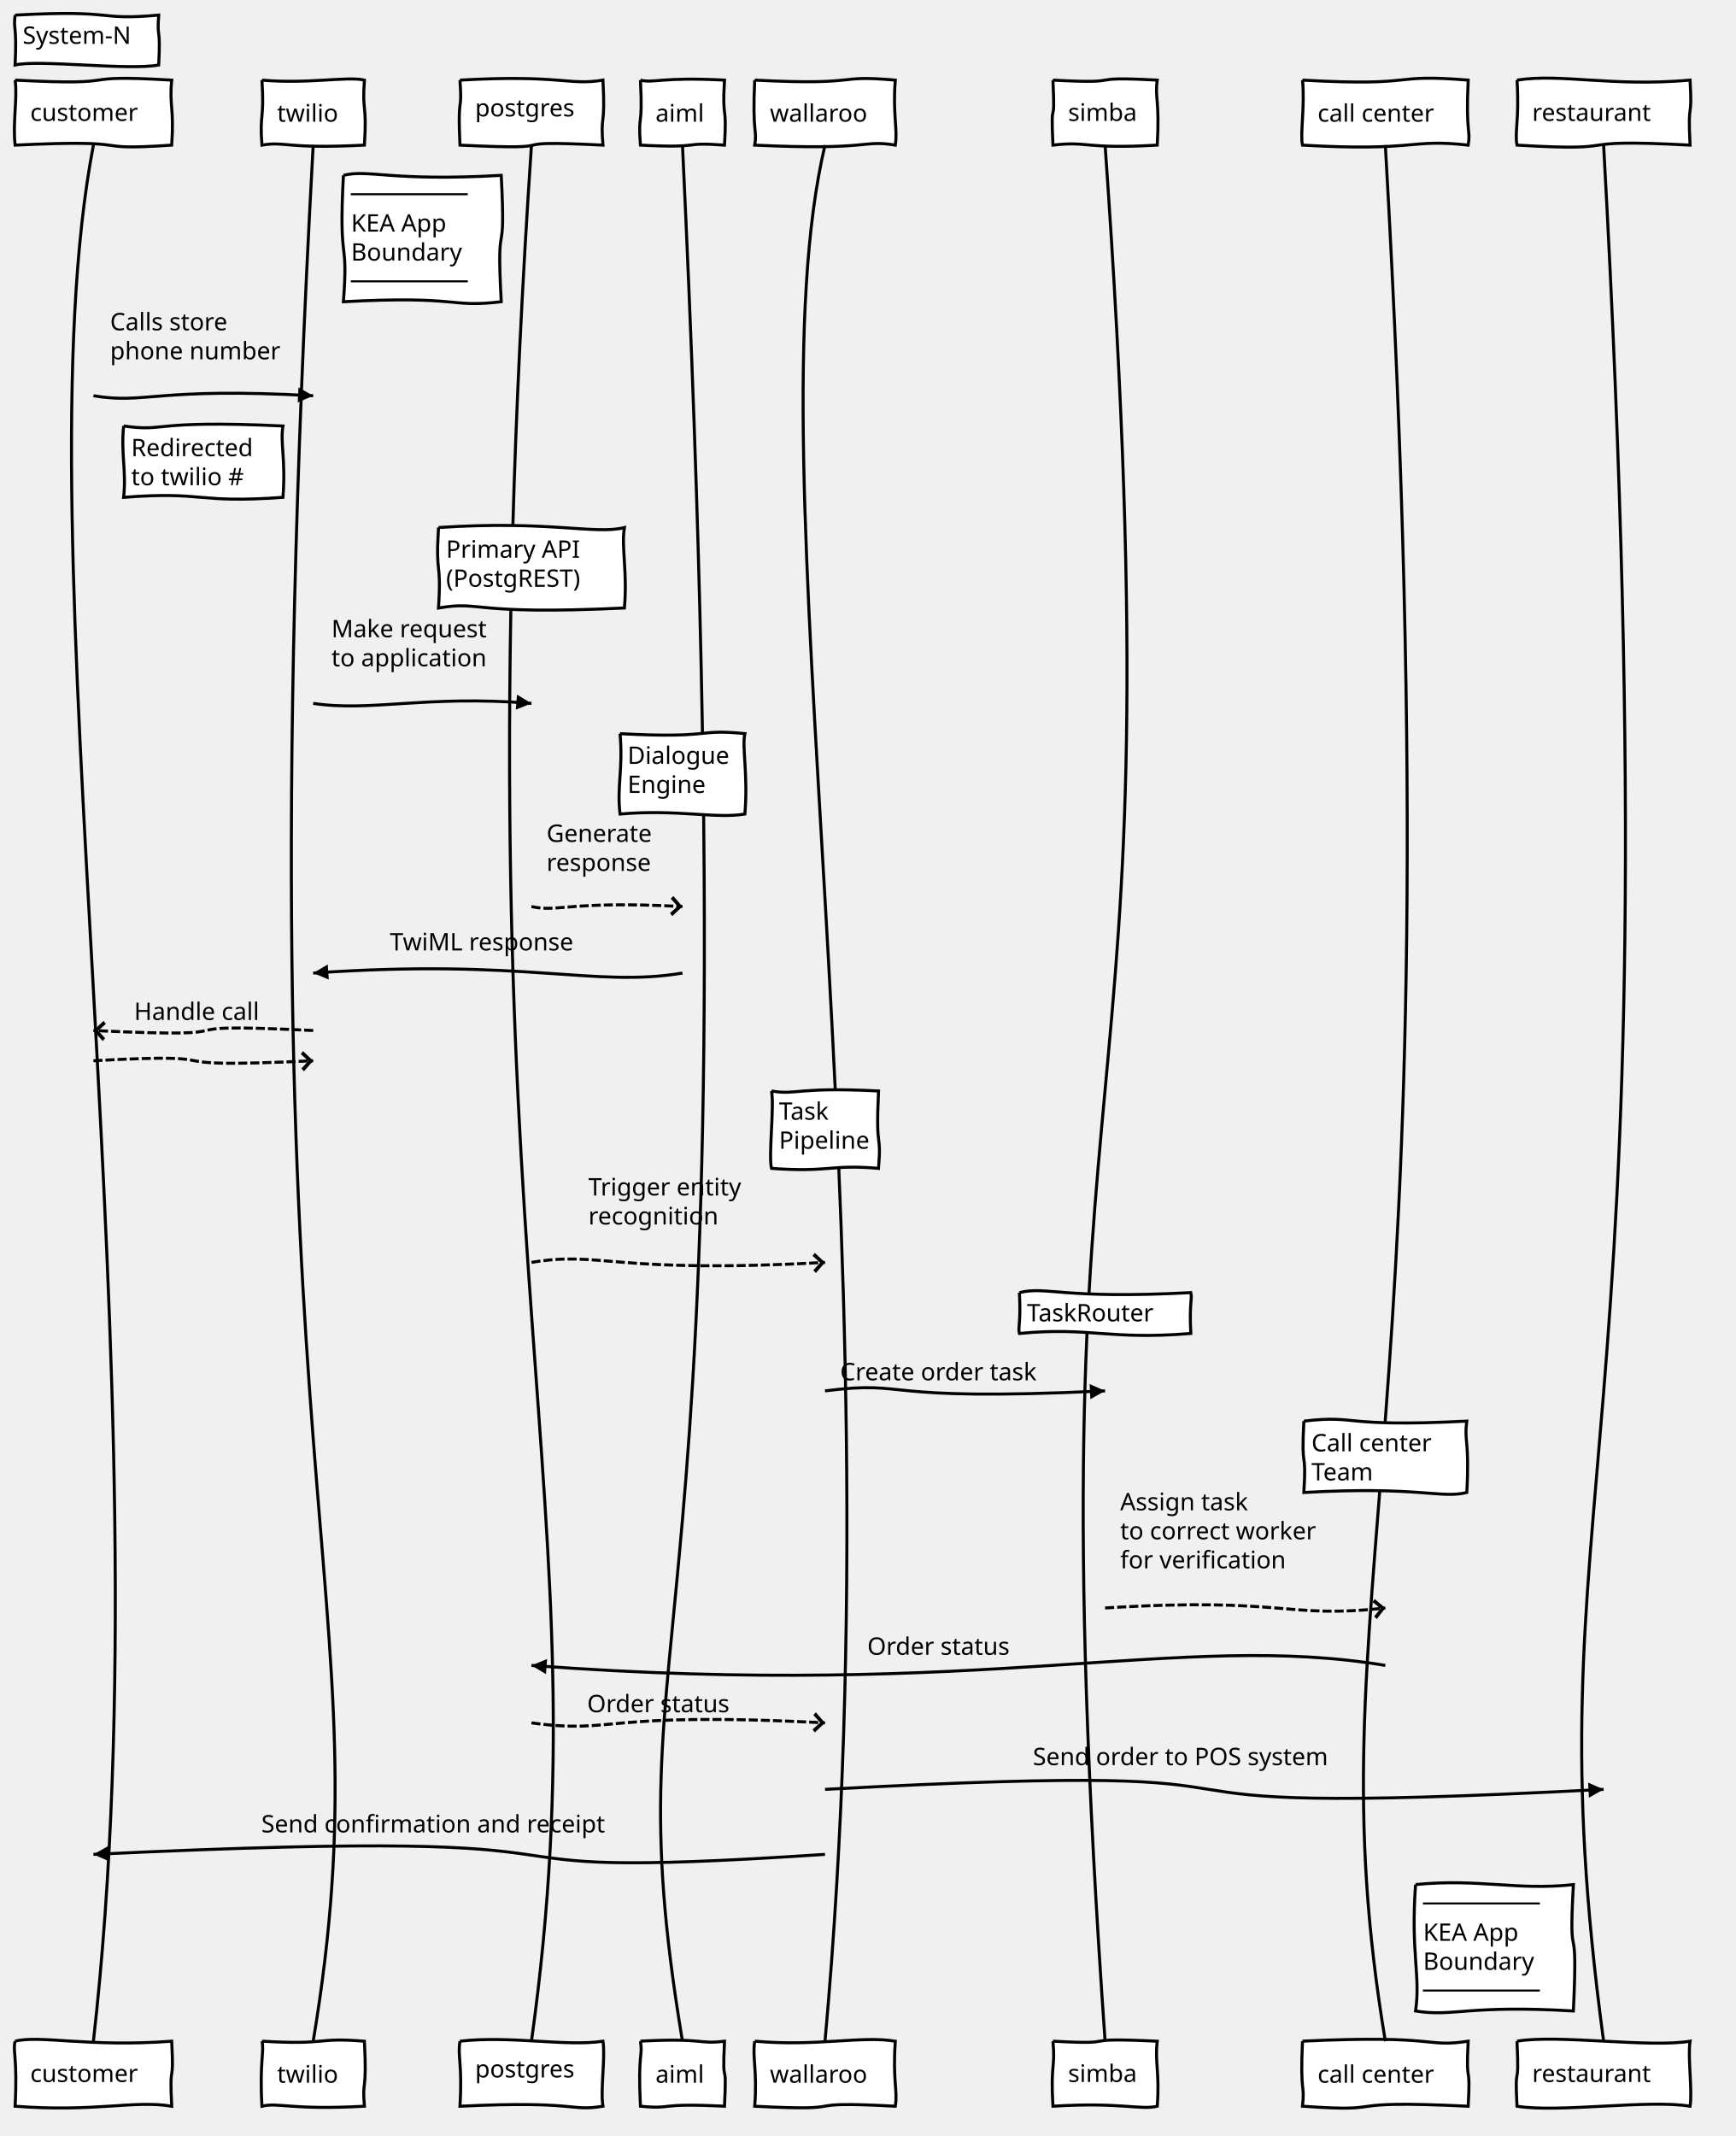
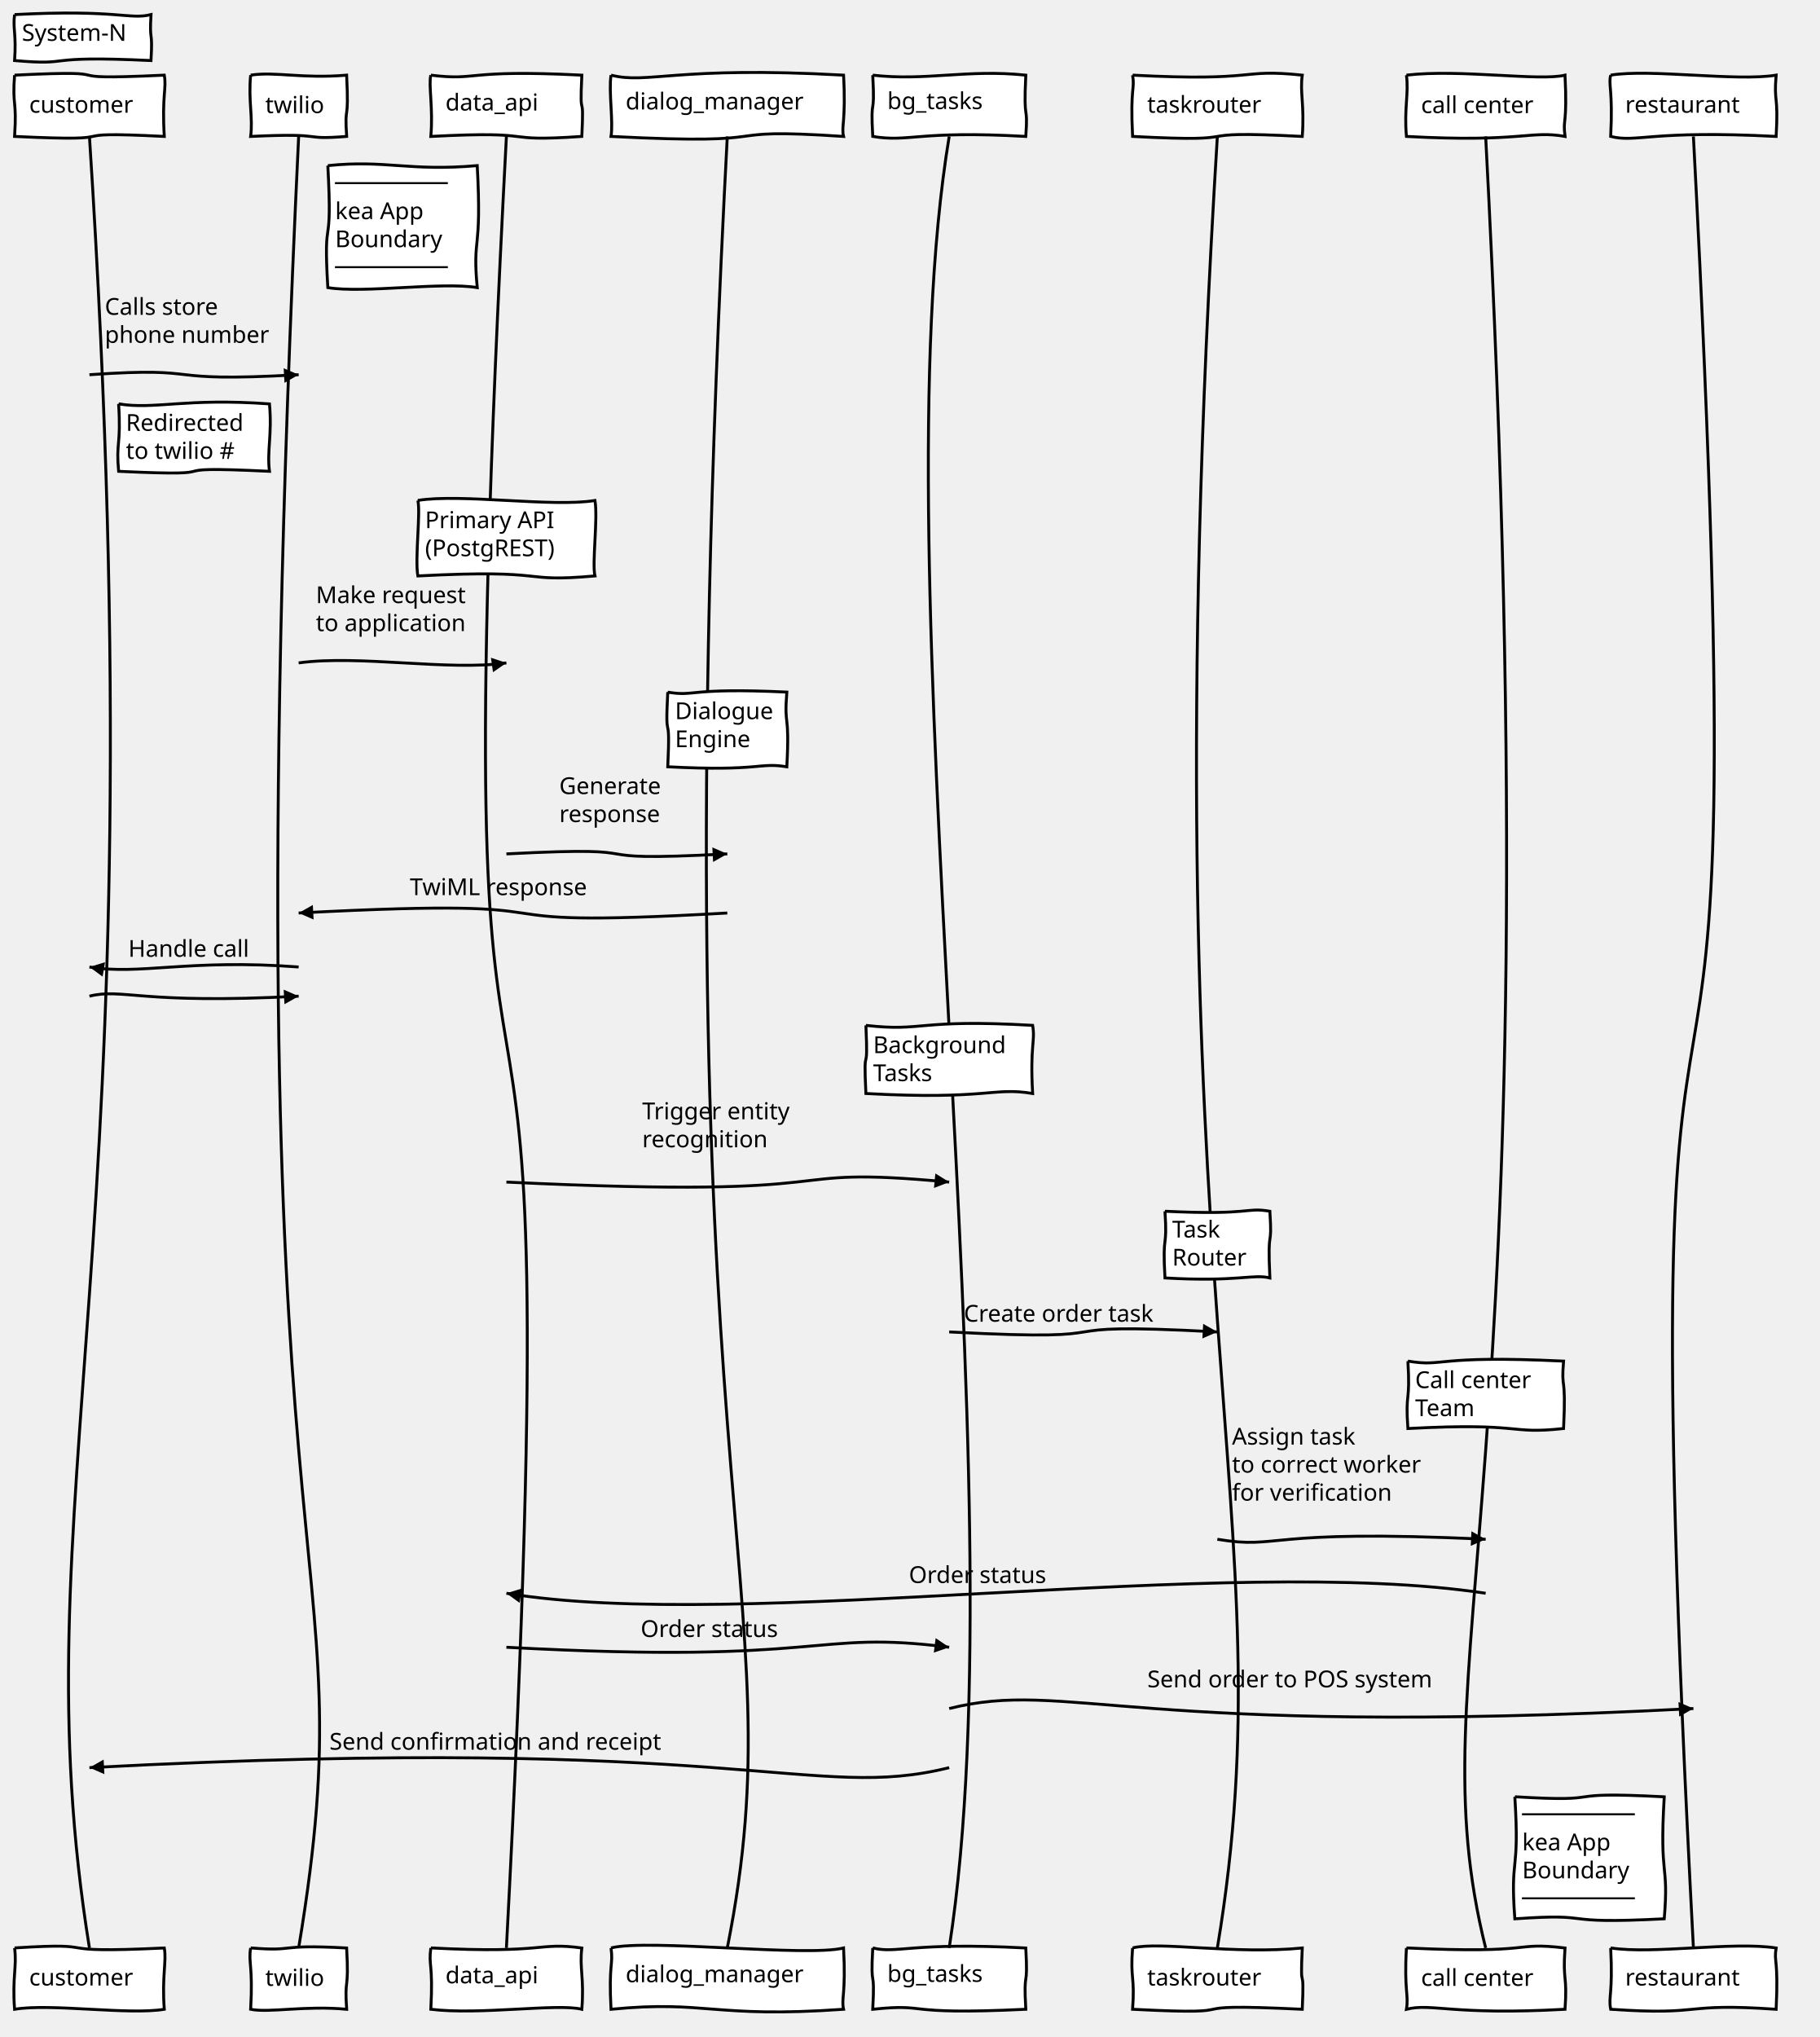
- <svg xmlns="http://www.w3.org/2000/svg" width="1148" height="1413">
-   <source>Title: System-N
+ <svg xmlns="http://www.w3.org/2000/svg" width="1247" height="1396">
+   <source>Title: System-N                                                                                                                                                                                                    
+                                                                                                                                                                                                                    
+ participant customer                                                                                                                                                                                               
+ participant twilio                                                                                                                                                                                                 
+ participant data_api                                                                                                                                                                                               
+ participant dialog_manager                                                                                                                                                                                         
+ participant bg_tasks                                                                                                                                                                                               
+ participant taskrouter                                                                                                                                                                                             
+ participant call center                                                                                                                                                                                            
+ participant restaurant                                                                                                                                                                                             
+                                                                                                                                                                                                                    
+ Note right of twilio: ────────\nkea App\nBoundary\n────────                                                                                                                                                        
+                                                                                                                                                                                                                    
+ customer-&gt;twilio: Calls store\n phone number                                                                                                                                                                       
+ Note right of customer: Redirected\nto twilio #                                                                                                                                                                    
+                                                                                                                                                                                                                    
+ Note over data_api: Primary API\n(PostgREST)                                                                                                                                                                       
+ twilio-&gt;data_api: Make request\nto application                                                                                                                                                                     
+                                                                                                                                                                                                                    
+ Note over dialog_manager: Dialogue\nEngine                                                                                                                                                                         
+ data_api-&gt;dialog_manager: Generate\nresponse                                                                                                                                                                       
+                                                                                                                                                                                                                    
+ dialog_manager-&gt;twilio: TwiML response                                                                                                                                                                             
+ twilio-&gt;customer:Handle call                                                                                                                                                                                       
+ customer-&gt;twilio:                                                                                                                                                                                                  
+                                                                                                                                                                                                                    
+ Note over bg_tasks: Background\nTasks                                                                                                                                                                              
+ data_api-&gt;bg_tasks: Trigger entity\nrecognition                                                                                                                                                                    
+                                                                                                                                                                                                                    
+ Note over taskrouter: Task\nRouter                                                                                                                                                                                 
+ bg_tasks-&gt;taskrouter: Create order task                                                                                                                                                                            
+                                                                                                                                                                                                                    
+ Note over call center: Call center\nTeam                                                                                                                                                                           
+ taskrouter-&gt;call center: Assign task\nto correct worker\nfor verification                                                                                                                                          
+                                                                                                                                                                                                                    
+ call center-&gt;data_api: Order status                                                                                                                                                                                
+ data_api-&gt;bg_tasks: Order status
+ bg_tasks-&gt;restaurant: Send order to POS system
+ bg_tasks-&gt;customer: Send confirmation and receipt

- participant customer
- participant twilio
- participant postgres
- participant aiml
- participant wallaroo
- participant simba
- participant call center
- participant restaurant
- 
- Note right of twilio: ────────\nKEA App\nBoundary\n────────
- 
- customer-&gt;twilio: Calls store\n phone number
- Note right of customer: Redirected\nto twilio #
- 
- Note over postgres: Primary API\n(PostgREST)
- twilio-&gt;postgres: Make request\nto application
- 
- Note over aiml: Dialogue\nEngine
- postgres--&gt;&gt;aiml: Generate\nresponse
- 
- aiml-&gt;twilio: TwiML response
- twilio--&gt;&gt;customer:Handle call
- customer--&gt;&gt;twilio:
- 
- Note over wallaroo: Task\nPipeline
- postgres--&gt;&gt;wallaroo: Trigger entity\nrecognition
- 
- Note over simba: TaskRouter
- wallaroo-&gt;simba: Create order task
- 
- Note over call center: Call center\nTeam
- simba--&gt;&gt;call center: Assign task\nto correct worker\nfor verification
- 
- call center-&gt;postgres: Order status
- postgres--&gt;&gt;wallaroo: Order status
- wallaroo-&gt;restaurant: Send order to POS system
- wallaroo-&gt;customer: Send confirmation and receipt
- 
- Note left of restaurant: ────────\nKEA App\nBoundary\n────────
- 
- 
- # A-&gt;B: Normal line
- # B--&gt;C: Dashed line
- # C-&gt;&gt;D: Open arrow
- # D--&gt;&gt;A: Dashed open arrow</source>
+ Note left of restaurant: ────────\nkea App\nBoundary\n────────
+ </source>
  <defs>
-     <style type="text/css">
-     
-     @font-face {
-       font-family: 'Architects Daughter';
-       font-style: normal;
-       font-weight: 400;
-       src: local('Architects Daughter Regular'), local('ArchitectsDaughter-Regular'), url(http://fonts.gstatic.com/l/font?kit=RXTgOOQ9AAtaVOHxx0IUBJ3EXhB8GVxcFukvVU0W_9E&amp;skey=d34ee9a1a308e98b#ArchitectsDaughter) format('svg');
-       unicode-range: U+0000-00FF, U+0131, U+0152-0153, U+02BB-02BC, U+02C6, U+02DA, U+02DC, U+2000-206F, U+2074, U+20AC, U+2122, U+2212, U+2215;
-     }
-     
-   </style>
    <marker viewBox="0 0 5 5" markerWidth="5" markerHeight="5" orient="auto" refX="5" refY="2.5" id="markerArrowBlock">
      <path d="M 0 0 L 5 2.5 L 0 5 z" />
    </marker>
    <marker viewBox="0 0 9.6 16" markerWidth="4" markerHeight="16" orient="auto" refX="9.6" refY="8" id="markerArrowOpen">
      <path d="M 9.6,8 1.92,16 0,13.7 5.76,8 0,2.286 1.92,0 9.6,8 z" />
    </marker>
  </defs>
  <g class="title">
-     <path d="M10,10C79.1,6.2 62.4,13.8 105.0,10.0C103.7,27.5 106.4,15.3 105.0,43.0C84.9,46.8 25.2,39.2 10.0,43.0C11.3,15.3 8.7,20.6 10.0,10.0" stroke="#000000" fill="#ffffff" style="stroke-width: 2;" />
-     <text x="17" y="29" style="font-size: 16px; font-family: 'Architects Daughter';">
+     <path d="M10,10C81.1,6.3 88.6,13.7 103.5,10.0C102.3,30.2 104.8,18.7 103.5,41.5C25.0,37.8 52.6,45.2 10.0,41.5C11.3,23.1 8.7,19.8 10.0,10.0" stroke="#000000" fill="#ffffff" style="stroke-width: 2;" />
+     <text x="16" y="28" style="font-size: 16px; font-family: danielbd;">
      <tspan x="15">System-N</tspan>
    </text>
  </g>
  <g class="actor">
-     <path d="M10,53C88.7,57.1 43.6,48.9 113.6,53.0C111.9,70.2 115.3,70.8 113.6,96.0C53.7,100.1 97.0,91.9 10.0,96.0C8.3,80.5 11.7,65.2 10.0,53.0" stroke="#000000" fill="#ffffff" style="stroke-width: 2;" />
-     <text x="21" y="80" style="font-size: 16px; font-family: 'Architects Daughter';">
+     <path d="M10,51.5C94.3,47.4 26.4,55.6 112.6,51.5C114.3,60.9 110.9,64.9 112.6,93.5C32.3,89.4 96.2,97.6 10.0,93.5C11.7,67.6 8.3,73.2 10.0,51.5" stroke="#000000" fill="#ffffff" style="stroke-width: 2;" />
+     <text x="20.5" y="77.25" style="font-size: 16px; font-family: danielbd;">
      <tspan x="20">customer</tspan>
    </text>
  </g>
  <g class="actor">
-     <path d="M10,1350.266C26.6,1346.1 58.4,1354.4 113.6,1350.3C115.3,1382.9 111.9,1360.6 113.6,1393.3C88.7,1389.1 63.0,1397.4 10.0,1393.3C11.7,1360.6 8.3,1357.1 10.0,1350.3" stroke="#000000" fill="#ffffff" style="stroke-width: 2;" />
-     <text x="21" y="1377.266" style="font-size: 16px; font-family: 'Architects Daughter';">
+     <path d="M10,1334.953C76.4,1330.8 26.4,1339.1 112.6,1335.0C114.3,1343.8 110.9,1354.5 112.6,1377.0C88.0,1381.1 34.6,1372.8 10.0,1377.0C8.3,1355.3 11.7,1347.9 10.0,1335.0" stroke="#000000" fill="#ffffff" style="stroke-width: 2;" />
+     <text x="20.5" y="1360.703" style="font-size: 16px; font-family: danielbd;">
      <tspan x="20">customer</tspan>
    </text>
  </g>
-   <path d="M61.8,96.0C11.6,358.0 112.0,906.7 61.8,1350.3" stroke="#000000" fill="none" style="stroke-width: 2;" />
-   <g class="actor">
-     <path d="M173.328,53C203.9,55.7 230.3,50.3 241.1,53.0C239.4,74.9 242.9,66.9 241.1,96.0C187.7,98.7 189.6,93.3 173.3,96.0C171.6,74.7 175.0,79.8 173.3,53.0" stroke="#000000" fill="#ffffff" style="stroke-width: 2;" />
-     <text x="185.328" y="80.5" style="font-size: 16px; font-family: 'Architects Daughter';">
-       <tspan x="183.328">twilio</tspan>
-     </text>
-   </g>
-   <g class="actor">
-     <path d="M173.328,1350.266C217.9,1353.0 208.0,1347.6 241.1,1350.3C242.9,1386.4 239.4,1374.6 241.1,1393.3C192.6,1396.0 184.2,1390.6 173.3,1393.3C171.6,1363.7 175.0,1357.1 173.3,1350.3" stroke="#000000" fill="#ffffff" style="stroke-width: 2;" />
-     <text x="185.328" y="1377.766" style="font-size: 16px; font-family: 'Architects Daughter';">
-       <tspan x="183.328">twilio</tspan>
-     </text>
-   </g>
-   <path d="M207.2,96.0C157.1,1007.4 257.4,1049.2 207.2,1350.3" stroke="#000000" fill="none" style="stroke-width: 2;" />
-   <g class="actor">
-     <path d="M304.297,53C371.5,49.2 376.2,56.8 398.9,53.0C400.6,85.7 397.1,74.4 398.9,96.0C322.2,92.2 383.7,99.8 304.3,96.0C302.6,59.9 306.0,76.8 304.3,53.0" stroke="#000000" fill="#ffffff" style="stroke-width: 2;" />
-     <text x="315.297" y="77" style="font-size: 16px; font-family: 'Architects Daughter';">
-       <tspan x="314.297">postgres</tspan>
-     </text>
-   </g>
-   <g class="actor">
-     <path d="M304.297,1350.266C338.2,1346.5 374.6,1354.0 398.9,1350.3C400.6,1360.6 397.1,1382.9 398.9,1393.3C376.2,1397.0 383.7,1389.5 304.3,1393.3C306.0,1364.5 302.6,1360.6 304.3,1350.3" stroke="#000000" fill="#ffffff" style="stroke-width: 2;" />
-     <text x="315.297" y="1374.266" style="font-size: 16px; font-family: 'Architects Daughter';">
-       <tspan x="314.297">postgres</tspan>
-     </text>
-   </g>
-   <path d="M351.6,96.0C301.4,843.3 401.7,990.9 351.6,1350.3" stroke="#000000" fill="none" style="stroke-width: 2;" />
-   <g class="actor">
-     <path d="M423.656,53C432.6,55.2 437.3,50.8 479.3,53.0C477.6,81.1 481.1,67.0 479.3,96.0C449.4,93.8 466.9,98.2 423.7,96.0C421.9,73.5 425.4,87.0 423.7,53.0" stroke="#000000" fill="#ffffff" style="stroke-width: 2;" />
-     <text x="434.656" y="80.5" style="font-size: 16px; font-family: 'Architects Daughter';">
-       <tspan x="433.656">aiml</tspan>
-     </text>
-   </g>
-   <g class="actor">
-     <path d="M423.656,1350.266C467.0,1348.0 461.4,1352.5 479.3,1350.3C477.6,1385.8 481.1,1357.1 479.3,1393.3C432.6,1391.0 446.8,1395.5 423.7,1393.3C421.9,1357.1 425.4,1360.6 423.7,1350.3" stroke="#000000" fill="#ffffff" style="stroke-width: 2;" />
-     <text x="434.656" y="1377.766" style="font-size: 16px; font-family: 'Architects Daughter';">
-       <tspan x="433.656">aiml</tspan>
-     </text>
-   </g>
-   <path d="M451.5,96.0C501.7,1149.6 401.3,1049.2 451.5,1350.3" stroke="#000000" fill="none" style="stroke-width: 2;" />
-   <g class="actor">
-     <path d="M499.344,53C572.1,56.7 550.5,49.3 592.3,53.0C590.5,75.5 594.0,85.7 592.3,96.0C569.9,92.3 577.4,99.7 499.3,96.0C501.1,85.7 497.6,89.1 499.3,53.0" stroke="#000000" fill="#ffffff" style="stroke-width: 2;" />
-     <text x="510.344" y="80.5" style="font-size: 16px; font-family: 'Architects Daughter';">
-       <tspan x="509.344">wallaroo</tspan>
-     </text>
-   </g>
-   <g class="actor">
-     <path d="M499.344,1350.266C540.2,1354.0 570.0,1346.5 592.3,1350.3C590.5,1376.9 594.0,1382.9 592.3,1393.3C521.6,1389.5 570.0,1397.0 499.3,1393.3C501.1,1369.9 497.6,1360.6 499.3,1350.3" stroke="#000000" fill="#ffffff" style="stroke-width: 2;" />
-     <text x="510.344" y="1377.766" style="font-size: 16px; font-family: 'Architects Daughter';">
-       <tspan x="509.344">wallaroo</tspan>
-     </text>
-   </g>
-   <path d="M545.8,96.0C495.6,308.6 596.0,794.9 545.8,1350.3" stroke="#000000" fill="none" style="stroke-width: 2;" />
-   <g class="actor">
-     <path d="M696.609,53C749.0,55.8 713.2,50.2 765.6,53.0C763.9,64.8 767.3,66.0 765.6,96.0C716.4,98.8 720.7,93.2 696.6,96.0C694.9,59.9 698.3,89.1 696.6,53.0" stroke="#000000" fill="#ffffff" style="stroke-width: 2;" />
-     <text x="707.609" y="80" style="font-size: 16px; font-family: 'Architects Daughter';">
-       <tspan x="706.609">simba</tspan>
-     </text>
-   </g>
-   <g class="actor">
-     <path d="M696.609,1350.266C745.6,1353.0 707.6,1347.5 765.6,1350.3C763.9,1363.9 767.3,1371.2 765.6,1393.3C754.6,1396.0 741.6,1390.5 696.6,1393.3C694.9,1364.3 698.3,1368.5 696.6,1350.3" stroke="#000000" fill="#ffffff" style="stroke-width: 2;" />
-     <text x="707.609" y="1377.266" style="font-size: 16px; font-family: 'Architects Daughter';">
-       <tspan x="706.609">simba</tspan>
-     </text>
-   </g>
-   <path d="M731.1,96.0C781.3,804.2 680.9,636.4 731.1,1350.3" stroke="#000000" fill="none" style="stroke-width: 2;" />
-   <g class="actor">
-     <path d="M861.68,53C941.5,57.4 916.8,48.6 971.3,53.0C969.6,89.1 973.1,85.7 971.3,96.0C932.2,91.6 937.6,100.4 861.7,96.0C860.0,89.1 863.4,70.1 861.7,53.0" stroke="#000000" fill="#ffffff" style="stroke-width: 2;" />
-     <text x="872.68" y="80.5" style="font-size: 16px; font-family: 'Architects Daughter';">
-       <tspan x="871.68">call center</tspan>
-     </text>
-   </g>
-   <g class="actor">
-     <path d="M861.68,1350.266C953.8,1345.9 941.9,1354.7 971.3,1350.3C969.6,1382.9 973.1,1361.5 971.3,1393.3C879.2,1388.9 924.1,1397.7 861.7,1393.3C863.4,1377.9 860.0,1386.4 861.7,1350.3" stroke="#000000" fill="#ffffff" style="stroke-width: 2;" />
-     <text x="872.68" y="1377.766" style="font-size: 16px; font-family: 'Architects Daughter';">
-       <tspan x="871.68">call center</tspan>
-     </text>
-   </g>
-   <path d="M916.5,96.0C966.7,972.8 866.3,1049.2 916.5,1350.3" stroke="#000000" fill="none" style="stroke-width: 2;" />
-   <g class="actor">
-     <path d="M1003.617,53C1032.9,48.4 1065.9,57.6 1118.1,53.0C1119.8,82.1 1116.4,63.3 1118.1,96.0C1031.1,91.4 1082.0,100.6 1003.6,96.0C1001.9,87.3 1005.3,78.8 1003.6,53.0" stroke="#000000" fill="#ffffff" style="stroke-width: 2;" />
-     <text x="1014.617" y="80" style="font-size: 16px; font-family: 'Architects Daughter';">
-       <tspan x="1013.617">restaurant</tspan>
-     </text>
-   </g>
-   <g class="actor">
-     <path d="M1003.617,1350.266C1031.1,1345.7 1090.6,1354.8 1118.1,1350.3C1116.4,1360.6 1119.8,1382.9 1118.1,1393.3C1090.6,1388.7 1031.1,1397.8 1003.6,1393.3C1001.9,1360.5 1005.3,1386.4 1003.6,1350.3" stroke="#000000" fill="#ffffff" style="stroke-width: 2;" />
-     <text x="1014.617" y="1377.266" style="font-size: 16px; font-family: 'Architects Daughter';">
-       <tspan x="1013.617">restaurant</tspan>
-     </text>
-   </g>
-   <path d="M1060.9,96.0C1111.0,998.0 1010.7,977.7 1060.9,1350.3" stroke="#000000" fill="none" style="stroke-width: 2;" />
-   <g class="note">
-     <path d="M227.234,116C243.9,111.8 258.4,120.2 331.6,116.0C334.9,179.5 328.2,136.1 331.6,199.6C296.3,203.8 305.8,195.4 227.2,199.6C230.6,154.7 223.9,178.2 227.2,116.0" stroke="#000000" fill="#ffffff" style="stroke-width: 2;" />
-     <text x="234.234" y="134" style="font-size: 16px; font-family: 'Architects Daughter';">
-       <tspan x="232.234">────────</tspan>
-       <tspan dy="1.2em" x="232.234">KEA App</tspan>
-       <tspan dy="1.2em" x="232.234">Boundary</tspan>
-       <tspan dy="1.2em" x="232.234">────────</tspan>
-     </text>
-   </g>
-   <g class="signal">
-     <text x="73.828" y="218.5" style="font-size: 16px; font-family: 'Architects Daughter';">
-       <tspan x="72.828">Calls store</tspan>
-       <tspan dy="1.2em" x="72.828">phone number</tspan>
-     </text>
-     <path d="M61.8,261.8C96.7,267.6 102.8,256.0 207.2,261.8" stroke="#000000" fill="none" style="stroke-width: 2; marker-end: url(&quot;#markerArrowBlock&quot;);" />
-   </g>
-   <g class="note">
-     <path d="M81.797,281.781C110.5,286.0 98.7,277.6 187.2,281.8C185.3,293.1 189.1,303.3 187.2,329.0C128.9,333.2 136.2,324.8 81.8,329.0C83.7,311.4 79.9,300.0 81.8,281.8" stroke="#000000" fill="#ffffff" style="stroke-width: 2;" />
-     <text x="88.797" y="301.781" style="font-size: 16px; font-family: 'Architects Daughter';">
-       <tspan x="86.797">Redirected</tspan>
-       <tspan dy="1.2em" x="86.797">to twilio #</tspan>
-     </text>
-   </g>
-   <g class="note">
-     <path d="M290.102,348.969C364.0,344.1 393.4,353.9 413.1,349.0C410.9,361.7 415.2,377.8 413.1,402.2C309.8,407.1 319.6,397.2 290.1,402.2C292.2,369.1 288.0,382.9 290.1,349.0" stroke="#000000" fill="#ffffff" style="stroke-width: 2;" />
-     <text x="296.102" y="368.969" style="font-size: 16px; font-family: 'Architects Daughter';">
-       <tspan x="295.102">Primary API</tspan>
-       <tspan dy="1.2em" x="295.102">(PostgREST)</tspan>
-     </text>
-   </g>
-   <g class="signal">
-     <text x="221.273" y="421.562" style="font-size: 16px; font-family: 'Architects Daughter';">
-       <tspan x="219.273">Make request</tspan>
-       <tspan dy="1.2em" x="219.273">to application</tspan>
-     </text>
-     <path d="M207.2,465.3C245.8,471.1 281.8,459.6 351.6,465.3" stroke="#000000" fill="none" style="stroke-width: 2; marker-end: url(&quot;#markerArrowBlock&quot;);" />
-   </g>
-   <g class="note">
-     <path d="M410.164,485.344C473.0,488.7 459.7,482.0 492.8,485.3C490.7,493.9 495.0,512.1 492.8,538.5C473.5,541.8 448.1,535.2 410.2,538.5C408.0,520.1 412.3,509.0 410.2,485.3" stroke="#000000" fill="#ffffff" style="stroke-width: 2;" />
-     <text x="416.164" y="505.344" style="font-size: 16px; font-family: 'Architects Daughter';">
-       <tspan x="415.164">Dialogue</tspan>
-       <tspan dy="1.2em" x="415.164">Engine</tspan>
-     </text>
-   </g>
-   <g class="signal">
-     <text x="362.578" y="556.938" style="font-size: 16px; font-family: 'Architects Daughter';">
-       <tspan x="361.578">Generate</tspan>
-       <tspan dy="1.2em" x="361.578">response</tspan>
-     </text>
-     <path d="M351.6,599.7C369.6,603.7 375.6,595.7 451.5,599.7" stroke="#000000" fill="none" style="stroke-width: 2; stroke-dasharray: 6, 2; marker-end: url(&quot;#markerArrowOpen&quot;);" />
-   </g>
-   <g class="signal">
-     <text x="258.914" y="628.719" style="font-size: 16px; font-family: 'Architects Daughter';">
-       <tspan x="257.914">TwiML response</tspan>
-     </text>
-     <path d="M451.5,643.7C392.9,653.5 348.0,633.9 207.2,643.7" stroke="#000000" fill="none" style="stroke-width: 2; marker-end: url(&quot;#markerArrowBlock&quot;);" />
-   </g>
-   <g class="signal">
-     <text x="89.711" y="674.719" style="font-size: 16px; font-family: 'Architects Daughter';">
-       <tspan x="88.711">Handle call</tspan>
-     </text>
-     <path d="M207.2,681.7C89.7,675.9 184.0,687.5 61.8,681.7" stroke="#000000" fill="none" style="stroke-width: 2; stroke-dasharray: 6, 2; marker-end: url(&quot;#markerArrowOpen&quot;);" />
-   </g>
-   <g class="signal">
-     <text x="134.516" y="706.719" style="font-size: 16px; font-family: 'Architects Daughter';">
-       <tspan x="134.516" />
-     </text>
-     <path d="M61.8,701.7C168.4,695.9 85.1,707.5 207.2,701.7" stroke="#000000" fill="none" style="stroke-width: 2; stroke-dasharray: 6, 2; marker-end: url(&quot;#markerArrowOpen&quot;);" />
-   </g>
-   <g class="note">
-     <path d="M510.375,721.719C527.4,724.6 526.3,718.9 581.2,721.7C579.2,764.7 583.3,746.8 581.2,772.9C549.1,770.1 549.1,775.7 510.4,772.9C508.3,764.7 512.4,731.9 510.4,721.7" stroke="#000000" fill="#ffffff" style="stroke-width: 2;" />
-     <text x="516.375" y="740.719" style="font-size: 16px; font-family: 'Architects Daughter';">
-       <tspan x="515.375">Task</tspan>
-       <tspan dy="1.2em" x="515.375">Pipeline</tspan>
-     </text>
-   </g>
-   <g class="signal">
-     <text x="390.262" y="790.812" style="font-size: 16px; font-family: 'Architects Daughter';">
-       <tspan x="389.262">Trigger entity</tspan>
-       <tspan dy="1.2em" x="389.262">recognition</tspan>
-     </text>
-     <path d="M351.6,835.1C398.2,827.3 404.0,842.9 545.8,835.1" stroke="#000000" fill="none" style="stroke-width: 2; stroke-dasharray: 6, 2; marker-end: url(&quot;#markerArrowOpen&quot;);" />
-   </g>
-   <g class="note">
-     <path d="M674.398,855.094C692.5,850.6 701.6,859.6 787.8,855.1C788.9,859.4 786.7,861.6 787.8,882.1C733.8,886.6 720.9,877.6 674.4,882.1C673.3,877.8 675.5,875.6 674.4,855.1" stroke="#000000" fill="#ffffff" style="stroke-width: 2;" />
-     <text x="680.398" y="874.094" style="font-size: 16px; font-family: 'Architects Daughter';">
-       <tspan x="679.398">TaskRouter</tspan>
-     </text>
-   </g>
-   <g class="signal">
-     <text x="556.805" y="913.094" style="font-size: 16px; font-family: 'Architects Daughter';">
-       <tspan x="555.805">Create order task</tspan>
-     </text>
-     <path d="M545.8,920.1C604.3,912.7 575.5,927.5 731.1,920.1" stroke="#000000" fill="none" style="stroke-width: 2; marker-end: url(&quot;#markerArrowBlock&quot;);" />
-   </g>
-   <g class="note">
-     <path d="M862.625,940.094C899.3,935.8 885.5,944.4 970.4,940.1C968.5,954.5 972.3,951.9 970.4,987.3C953.1,991.6 939.7,983.0 862.6,987.3C864.5,956.0 860.7,976.0 862.6,940.1" stroke="#000000" fill="#ffffff" style="stroke-width: 2;" />
-     <text x="868.625" y="960.094" style="font-size: 16px; font-family: 'Architects Daughter';">
-       <tspan x="867.625">Call center</tspan>
-       <tspan dy="1.2em" x="867.625">Team</tspan>
-     </text>
-   </g>
-   <g class="signal">
-     <text x="743.102" y="999.086" style="font-size: 16px; font-family: 'Architects Daughter';">
-       <tspan x="741.102">Assign task</tspan>
-       <tspan dy="1.2em" x="741.102">to correct worker</tspan>
-       <tspan dy="1.2em" x="741.102">for verification</tspan>
-     </text>
-     <path d="M731.1,1063.7C851.4,1056.3 849.8,1071.1 916.5,1063.7" stroke="#000000" fill="none" style="stroke-width: 2; stroke-dasharray: 6, 2; marker-end: url(&quot;#markerArrowOpen&quot;);" />
-   </g>
-   <g class="signal">
-     <text x="574.777" y="1094.672" style="font-size: 16px; font-family: 'Architects Daughter';">
-       <tspan x="573.777">Order status</tspan>
-     </text>
-     <path d="M916.5,1101.7C780.9,1079.1 652.2,1124.3 351.6,1101.7" stroke="#000000" fill="none" style="stroke-width: 2; marker-end: url(&quot;#markerArrowBlock&quot;);" />
-   </g>
-   <g class="signal">
-     <text x="389.426" y="1132.672" style="font-size: 16px; font-family: 'Architects Daughter';">
-       <tspan x="388.426">Order status</tspan>
-     </text>
-     <path d="M351.6,1139.7C407.9,1147.4 395.6,1131.9 545.8,1139.7" stroke="#000000" fill="none" style="stroke-width: 2; stroke-dasharray: 6, 2; marker-end: url(&quot;#markerArrowOpen&quot;);" />
-   </g>
-   <g class="signal">
-     <text x="685.32" y="1167.672" style="font-size: 16px; font-family: 'Architects Daughter';">
-       <tspan x="683.32">Send order to POS system</tspan>
-     </text>
-     <path d="M545.8,1183.7C927.3,1163.1 669.4,1204.3 1060.9,1183.7" stroke="#000000" fill="none" style="stroke-width: 2; marker-end: url(&quot;#markerArrowBlock&quot;);" />
-   </g>
-   <g class="signal">
-     <text x="174.895" y="1212.172" style="font-size: 16px; font-family: 'Architects Daughter';">
-       <tspan x="172.895">Send confirmation and receipt</tspan>
-     </text>
-     <path d="M545.8,1226.7C256.1,1246.0 468.4,1207.3 61.8,1226.7" stroke="#000000" fill="none" style="stroke-width: 2; marker-end: url(&quot;#markerArrowBlock&quot;);" />
-   </g>
-   <g class="note">
-     <path d="M936.508,1246.672C978.1,1242.5 1003.4,1250.8 1040.9,1246.7C1037.5,1308.3 1044.2,1260.0 1040.9,1330.3C970.5,1326.1 961.6,1334.4 936.5,1330.3C939.9,1306.7 933.2,1292.2 936.5,1246.7" stroke="#000000" fill="#ffffff" style="stroke-width: 2;" />
-     <text x="943.508" y="1264.672" style="font-size: 16px; font-family: 'Architects Daughter';">
-       <tspan x="941.508">────────</tspan>
-       <tspan dy="1.2em" x="941.508">KEA App</tspan>
-       <tspan dy="1.2em" x="941.508">Boundary</tspan>
-       <tspan dy="1.2em" x="941.508">────────</tspan>
+   <path d="M61.3,93.5C111.0,862.2 11.6,1026.8 61.3,1335.0" stroke="#000000" fill="none" style="stroke-width: 2;" />
+   <g class="actor">
+     <path d="M171.828,51.5C188.8,48.9 207.1,54.1 237.6,51.5C239.3,86.8 236.0,69.4 237.6,93.5C204.2,96.1 227.1,90.9 171.8,93.5C173.5,80.5 170.1,68.8 171.8,51.5" stroke="#000000" fill="#ffffff" style="stroke-width: 2;" />
+     <text x="182.828" y="77.5" style="font-size: 16px; font-family: danielbd;">
+       <tspan x="181.828">twilio</tspan>
+     </text>
+   </g>
+   <g class="actor">
+     <path d="M171.828,1334.953C204.4,1337.6 187.6,1332.3 237.6,1335.0C239.3,1366.3 236.0,1353.8 237.6,1377.0C209.3,1374.3 184.5,1379.6 171.8,1377.0C173.5,1347.2 170.1,1345.0 171.8,1335.0" stroke="#000000" fill="#ffffff" style="stroke-width: 2;" />
+     <text x="182.828" y="1360.953" style="font-size: 16px; font-family: danielbd;">
+       <tspan x="181.828">twilio</tspan>
+     </text>
+   </g>
+   <path d="M204.7,93.5C155.1,1136.3 254.4,1037.0 204.7,1335.0" stroke="#000000" fill="none" style="stroke-width: 2;" />
+   <g class="actor">
+     <path d="M295.328,51.5C328.6,55.6 317.2,47.4 398.8,51.5C397.1,86.8 400.5,58.2 398.8,93.5C338.9,97.6 374.0,89.4 295.3,93.5C297.0,74.2 293.6,58.2 295.3,51.5" stroke="#000000" fill="#ffffff" style="stroke-width: 2;" />
+     <text x="305.828" y="75.75" style="font-size: 16px; font-family: danielbd;">
+       <tspan x="305.328">data_api</tspan>
+     </text>
+   </g>
+   <g class="actor">
+     <path d="M295.328,1334.953C375.0,1339.1 368.0,1330.8 398.8,1335.0C397.1,1349.2 400.5,1355.0 398.8,1377.0C382.3,1372.8 328.7,1381.1 295.3,1377.0C297.0,1345.0 293.6,1347.9 295.3,1335.0" stroke="#000000" fill="#ffffff" style="stroke-width: 2;" />
+     <text x="305.828" y="1359.203" style="font-size: 16px; font-family: danielbd;">
+       <tspan x="305.328">data_api</tspan>
+     </text>
+   </g>
+   <path d="M347.1,93.5C297.4,1037.0 396.7,391.4 347.1,1335.0" stroke="#000000" fill="none" style="stroke-width: 2;" />
+   <g class="actor">
+     <path d="M418.828,51.5C444.3,57.9 462.8,45.1 578.2,51.5C579.9,83.4 576.5,86.8 578.2,93.5C482.0,87.1 544.7,99.9 418.8,93.5C420.5,83.4 417.1,63.0 418.8,51.5" stroke="#000000" fill="#ffffff" style="stroke-width: 2;" />
+     <text x="429.328" y="75" style="font-size: 16px; font-family: danielbd;">
+       <tspan x="428.828">dialog_manager</tspan>
+     </text>
+   </g>
+   <g class="actor">
+     <path d="M418.828,1334.953C444.3,1328.6 552.7,1341.3 578.2,1335.0C579.9,1366.9 576.5,1369.5 578.2,1377.0C488.1,1383.3 484.5,1370.6 418.8,1377.0C417.1,1345.0 420.5,1346.9 418.8,1335.0" stroke="#000000" fill="#ffffff" style="stroke-width: 2;" />
+     <text x="429.328" y="1358.453" style="font-size: 16px; font-family: danielbd;">
+       <tspan x="428.828">dialog_manager</tspan>
+     </text>
+   </g>
+   <path d="M498.5,93.5C448.8,1037.0 548.2,1085.4 498.5,1335.0" stroke="#000000" fill="none" style="stroke-width: 2;" />
+   <g class="actor">
+     <path d="M598.172,51.5C634.5,55.7 662.7,47.3 703.1,51.5C701.4,86.8 704.8,69.0 703.1,93.5C628.7,89.3 623.4,97.7 598.2,93.5C596.5,62.8 599.9,83.4 598.2,51.5" stroke="#000000" fill="#ffffff" style="stroke-width: 2;" />
+     <text x="608.672" y="74.75" style="font-size: 16px; font-family: danielbd;">
+       <tspan x="608.172">bg_tasks</tspan>
+     </text>
+   </g>
+   <g class="actor">
+     <path d="M598.172,1334.953C615.0,1339.2 623.4,1330.8 703.1,1335.0C704.8,1365.9 701.4,1347.0 703.1,1377.0C615.0,1381.2 638.6,1372.8 598.2,1377.0C599.9,1345.0 596.5,1366.9 598.2,1335.0" stroke="#000000" fill="#ffffff" style="stroke-width: 2;" />
+     <text x="608.672" y="1358.203" style="font-size: 16px; font-family: danielbd;">
+       <tspan x="608.172">bg_tasks</tspan>
+     </text>
+   </g>
+   <path d="M650.6,93.5C601.0,392.0 700.3,1015.2 650.6,1335.0" stroke="#000000" fill="none" style="stroke-width: 2;" />
+   <g class="actor">
+     <path d="M776.32,51.5C864.7,56.1 848.4,46.9 892.6,51.5C890.9,63.4 894.2,71.6 892.6,93.5C804.2,88.9 864.7,98.1 776.3,93.5C774.6,59.0 778.0,61.6 776.3,51.5" stroke="#000000" fill="#ffffff" style="stroke-width: 2;" />
+     <text x="787.32" y="77.25" style="font-size: 16px; font-family: danielbd;">
+       <tspan x="786.32">taskrouter</tspan>
+     </text>
+   </g>
+   <g class="actor">
+     <path d="M776.32,1334.953C794.9,1330.3 846.0,1339.6 892.6,1335.0C890.9,1370.2 894.2,1341.7 892.6,1377.0C794.9,1372.3 866.5,1381.6 776.3,1377.0C778.0,1354.1 774.6,1356.6 776.3,1335.0" stroke="#000000" fill="#ffffff" style="stroke-width: 2;" />
+     <text x="787.32" y="1360.703" style="font-size: 16px; font-family: danielbd;">
+       <tspan x="786.32">taskrouter</tspan>
+     </text>
+   </g>
+   <path d="M834.4,93.5C784.8,900.1 884.1,1037.0 834.4,1335.0" stroke="#000000" fill="none" style="stroke-width: 2;" />
+   <g class="actor">
+     <path d="M964.016,51.5C1000.5,47.2 1055.3,55.8 1072.7,51.5C1074.4,86.8 1071.0,80.5 1072.7,93.5C1048.4,89.2 1043.6,97.8 964.0,93.5C962.3,74.0 965.7,64.4 964.0,51.5" stroke="#000000" fill="#ffffff" style="stroke-width: 2;" />
+     <text x="974.516" y="77.5" style="font-size: 16px; font-family: danielbd;">
+       <tspan x="974.016">call center</tspan>
+     </text>
+   </g>
+   <g class="actor">
+     <path d="M964.016,1334.953C1055.3,1339.3 1035.3,1330.6 1072.7,1335.0C1071.0,1358.8 1074.4,1352.6 1072.7,1377.0C995.0,1381.3 981.4,1372.6 964.0,1377.0C965.7,1366.9 962.3,1364.5 964.0,1335.0" stroke="#000000" fill="#ffffff" style="stroke-width: 2;" />
+     <text x="974.516" y="1360.953" style="font-size: 16px; font-family: danielbd;">
+       <tspan x="974.016">call center</tspan>
+     </text>
+   </g>
+   <path d="M1018.3,93.5C1068.0,1037.0 968.7,1136.3 1018.3,1335.0" stroke="#000000" fill="none" style="stroke-width: 2;" />
+   <g class="actor">
+     <path d="M1103.953,51.5C1131.2,47.0 1190.2,56.0 1217.4,51.5C1215.7,71.5 1219.1,63.8 1217.4,93.5C1131.2,89.0 1122.1,98.0 1104.0,93.5C1105.6,61.6 1102.3,58.2 1104.0,51.5" stroke="#000000" fill="#ffffff" style="stroke-width: 2;" />
+     <text x="1114.453" y="77.25" style="font-size: 16px; font-family: danielbd;">
+       <tspan x="1113.953">restaurant</tspan>
+     </text>
+   </g>
+   <g class="actor">
+     <path d="M1103.953,1334.953C1132.9,1339.5 1187.8,1330.4 1217.4,1335.0C1215.7,1345.0 1219.1,1341.7 1217.4,1377.0C1150.9,1372.4 1169.9,1381.5 1104.0,1377.0C1102.3,1368.3 1105.6,1366.9 1104.0,1335.0" stroke="#000000" fill="#ffffff" style="stroke-width: 2;" />
+     <text x="1114.453" y="1360.703" style="font-size: 16px; font-family: danielbd;">
+       <tspan x="1113.953">restaurant</tspan>
+     </text>
+   </g>
+   <path d="M1160.7,93.5C1210.3,1037.0 1111.0,391.4 1160.7,1335.0" stroke="#000000" fill="none" style="stroke-width: 2;" />
+   <g class="note">
+     <path d="M224.734,113.5C264.6,109.4 280.3,117.6 327.1,113.5C330.4,174.9 323.7,160.2 327.1,197.1C302.5,193.0 249.3,201.2 224.7,197.1C221.4,141.5 228.1,177.0 224.7,113.5" stroke="#000000" fill="#ffffff" style="stroke-width: 2;" />
+     <text x="230.734" y="131" style="font-size: 16px; font-family: danielbd;">
+       <tspan x="229.734">────────</tspan>
+       <tspan dy="1.2em" x="229.734">kea App</tspan>
+       <tspan dy="1.2em" x="229.734">Boundary</tspan>
+       <tspan dy="1.2em" x="229.734">────────</tspan>
+     </text>
+   </g>
+   <g class="signal">
+     <text x="72.328" y="215.75" style="font-size: 16px; font-family: danielbd;">
+       <tspan x="71.828">Calls store</tspan>
+       <tspan dy="1.2em" x="71.828">phone number</tspan>
+     </text>
+     <path d="M61.3,256.8C145.6,251.0 104.2,262.5 204.7,256.8" stroke="#000000" fill="none" style="stroke-width: 2; marker-end: url(&quot;#markerArrowBlock&quot;);" />
+   </g>
+   <g class="note">
+     <path d="M81.297,276.781C106.1,280.9 126.5,272.6 184.7,276.8C186.6,297.9 182.9,308.9 184.7,323.0C97.8,318.8 168.2,327.1 81.3,323.0C79.4,302.3 83.1,305.9 81.3,276.8" stroke="#000000" fill="#ffffff" style="stroke-width: 2;" />
+     <text x="87.297" y="295.281" style="font-size: 16px; font-family: danielbd;">
+       <tspan x="86.297">Redirected</tspan>
+       <tspan dy="1.2em" x="86.297">to twilio #</tspan>
+     </text>
+   </g>
+   <g class="note">
+     <path d="M286.352,342.969C315.5,338.1 378.7,347.8 407.8,343.0C409.9,355.3 405.7,386.4 407.8,394.7C353.4,399.5 380.9,389.8 286.4,394.7C284.3,382.8 288.4,351.2 286.4,343.0" stroke="#000000" fill="#ffffff" style="stroke-width: 2;" />
+     <text x="291.852" y="361.969" style="font-size: 16px; font-family: danielbd;">
+       <tspan x="291.352">Primary API</tspan>
+       <tspan dy="1.2em" x="291.352">(PostgREST)</tspan>
+     </text>
+   </g>
+   <g class="signal">
+     <text x="217.523" y="413.312" style="font-size: 16px; font-family: danielbd;">
+       <tspan x="216.523">Make request</tspan>
+       <tspan dy="1.2em" x="216.523">to application</tspan>
+     </text>
+     <path d="M204.7,454.3C246.4,448.6 307.5,460.0 347.1,454.3" stroke="#000000" fill="none" style="stroke-width: 2; marker-end: url(&quot;#markerArrowBlock&quot;);" />
+   </g>
+   <g class="note">
+     <path d="M457.664,474.344C477.3,477.6 470.7,471.1 539.3,474.3C537.3,500.2 541.4,486.1 539.3,525.5C519.7,522.3 522.2,528.8 457.7,525.5C459.7,482.5 455.6,514.1 457.7,474.3" stroke="#000000" fill="#ffffff" style="stroke-width: 2;" />
+     <text x="463.164" y="492.844" style="font-size: 16px; font-family: danielbd;">
+       <tspan x="462.664">Dialogue</tspan>
+       <tspan dy="1.2em" x="462.664">Engine</tspan>
+     </text>
+   </g>
+   <g class="signal">
+     <text x="383.828" y="544.188" style="font-size: 16px; font-family: danielbd;">
+       <tspan x="383.328">Generate</tspan>
+       <tspan dy="1.2em" x="383.328">response</tspan>
+     </text>
+     <path d="M347.1,585.2C462.2,579.2 383.4,591.3 498.5,585.2" stroke="#000000" fill="none" style="stroke-width: 2; marker-end: url(&quot;#markerArrowBlock&quot;);" />
+   </g>
+   <g class="signal">
+     <text x="280.914" y="613.469" style="font-size: 16px; font-family: danielbd;">
+       <tspan x="280.914">TwiML response</tspan>
+     </text>
+     <path d="M498.5,625.7C292.7,637.5 427.3,614.0 204.7,625.7" stroke="#000000" fill="none" style="stroke-width: 2; marker-end: url(&quot;#markerArrowBlock&quot;);" />
+   </g>
+   <g class="signal">
+     <text x="88.461" y="655.719" style="font-size: 16px; font-family: danielbd;">
+       <tspan x="87.961">Handle call</tspan>
+     </text>
+     <path d="M204.7,662.7C129.2,657.0 95.7,668.5 61.3,662.7" stroke="#000000" fill="none" style="stroke-width: 2; marker-end: url(&quot;#markerArrowBlock&quot;);" />
+   </g>
+   <g class="signal">
+     <text x="133.016" y="687.719" style="font-size: 16px; font-family: danielbd;">
+       <tspan x="133.016" />
+     </text>
+     <path d="M61.3,682.7C84.2,677.0 95.7,688.5 204.7,682.7" stroke="#000000" fill="none" style="stroke-width: 2; marker-end: url(&quot;#markerArrowBlock&quot;);" />
+   </g>
+   <g class="note">
+     <path d="M593.477,702.719C633.7,707.3 628.1,698.1 707.8,702.7C709.7,713.9 705.9,716.1 707.8,749.4C680.4,744.8 677.2,754.0 593.5,749.4C591.6,710.2 595.3,741.9 593.5,702.7" stroke="#000000" fill="#ffffff" style="stroke-width: 2;" />
+     <text x="598.977" y="721.719" style="font-size: 16px; font-family: danielbd;">
+       <tspan x="598.477">Background</tspan>
+       <tspan dy="1.2em" x="598.477">Tasks</tspan>
+     </text>
+   </g>
+   <g class="signal">
+     <text x="440.68" y="767.062" style="font-size: 16px; font-family: danielbd;">
+       <tspan x="440.18">Trigger entity</tspan>
+       <tspan dy="1.2em" x="440.18">recognition</tspan>
+     </text>
+     <path d="M347.1,810.1C602.1,822.2 520.5,798.0 650.6,810.1" stroke="#000000" fill="none" style="stroke-width: 2; marker-end: url(&quot;#markerArrowBlock&quot;);" />
+   </g>
+   <g class="note">
+     <path d="M798.469,830.094C858.9,833.0 853.1,827.2 870.4,830.1C872.2,858.9 868.6,837.4 870.4,875.8C858.9,872.9 848.3,878.7 798.5,875.8C796.6,843.2 800.3,857.8 798.5,830.1" stroke="#000000" fill="#ffffff" style="stroke-width: 2;" />
+     <text x="803.469" y="848.094" style="font-size: 16px; font-family: danielbd;">
+       <tspan x="803.469">Task</tspan>
+       <tspan dy="1.2em" x="803.469">Router</tspan>
+     </text>
+   </g>
+   <g class="signal">
+     <text x="661.141" y="905.781" style="font-size: 16px; font-family: danielbd;">
+       <tspan x="660.641">Create order task</tspan>
+     </text>
+     <path d="M650.6,912.8C789.2,920.1 698.0,905.4 834.4,912.8" stroke="#000000" fill="none" style="stroke-width: 2; marker-end: url(&quot;#markerArrowBlock&quot;);" />
+   </g>
+   <g class="note">
+     <path d="M964.961,932.781C990.6,937.1 982.0,928.5 1071.7,932.8C1069.9,954.3 1073.6,940.2 1071.7,979.0C1033.0,983.2 1045.6,974.7 965.0,979.0C963.1,952.8 966.8,962.7 965.0,932.8" stroke="#000000" fill="#ffffff" style="stroke-width: 2;" />
+     <text x="970.461" y="951.281" style="font-size: 16px; font-family: danielbd;">
+       <tspan x="969.961">Call center</tspan>
+       <tspan dy="1.2em" x="969.961">Team</tspan>
+     </text>
+   </g>
+   <g class="signal">
+     <text x="845.438" y="990.023" style="font-size: 16px; font-family: danielbd;">
+       <tspan x="844.438">Assign task</tspan>
+       <tspan dy="1.2em" x="844.438">to correct worker</tspan>
+       <tspan dy="1.2em" x="844.438">for verification</tspan>
+     </text>
+     <path d="M834.4,1054.9C878.6,1062.2 863.9,1047.5 1018.3,1054.9" stroke="#000000" fill="none" style="stroke-width: 2; marker-end: url(&quot;#markerArrowBlock&quot;);" />
+   </g>
+   <g class="signal">
+     <text x="623.445" y="1084.859" style="font-size: 16px; font-family: danielbd;">
+       <tspan x="622.945">Order status</tspan>
+     </text>
+     <path d="M1018.3,1091.9C841.3,1065.0 508.2,1118.7 347.1,1091.9" stroke="#000000" fill="none" style="stroke-width: 2; marker-end: url(&quot;#markerArrowBlock&quot;);" />
+   </g>
+   <g class="signal">
+     <text x="439.594" y="1121.859" style="font-size: 16px; font-family: danielbd;">
+       <tspan x="439.094">Order status</tspan>
+     </text>
+     <path d="M347.1,1128.9C569.2,1141.0 555.6,1116.7 650.6,1128.9" stroke="#000000" fill="none" style="stroke-width: 2; marker-end: url(&quot;#markerArrowBlock&quot;);" />
+   </g>
+   <g class="signal">
+     <text x="787.406" y="1156.359" style="font-size: 16px; font-family: danielbd;">
+       <tspan x="786.406">Send order to POS system</tspan>
+     </text>
+     <path d="M650.6,1170.9C732.2,1150.5 773.1,1191.3 1160.7,1170.9" stroke="#000000" fill="none" style="stroke-width: 2; marker-end: url(&quot;#markerArrowBlock&quot;);" />
+   </g>
+   <g class="signal">
+     <text x="226.812" y="1199.109" style="font-size: 16px; font-family: danielbd;">
+       <tspan x="225.812">Send confirmation and receipt</tspan>
+     </text>
+     <path d="M650.6,1211.4C556.3,1234.9 509.2,1187.8 61.3,1211.4" stroke="#000000" fill="none" style="stroke-width: 2; marker-end: url(&quot;#markerArrowBlock&quot;);" />
+   </g>
+   <g class="note">
+     <path d="M1038.344,1231.359C1107.6,1235.5 1062.9,1227.3 1140.7,1231.4C1137.3,1289.1 1144.0,1275.1 1140.7,1315.0C1062.9,1319.0 1097.6,1310.9 1038.3,1315.0C1035.0,1270.3 1041.7,1286.0 1038.3,1231.4" stroke="#000000" fill="#ffffff" style="stroke-width: 2;" />
+     <text x="1044.344" y="1248.859" style="font-size: 16px; font-family: danielbd;">
+       <tspan x="1043.344">────────</tspan>
+       <tspan dy="1.2em" x="1043.344">kea App</tspan>
+       <tspan dy="1.2em" x="1043.344">Boundary</tspan>
+       <tspan dy="1.2em" x="1043.344">────────</tspan>
    </text>
  </g>
</svg>
